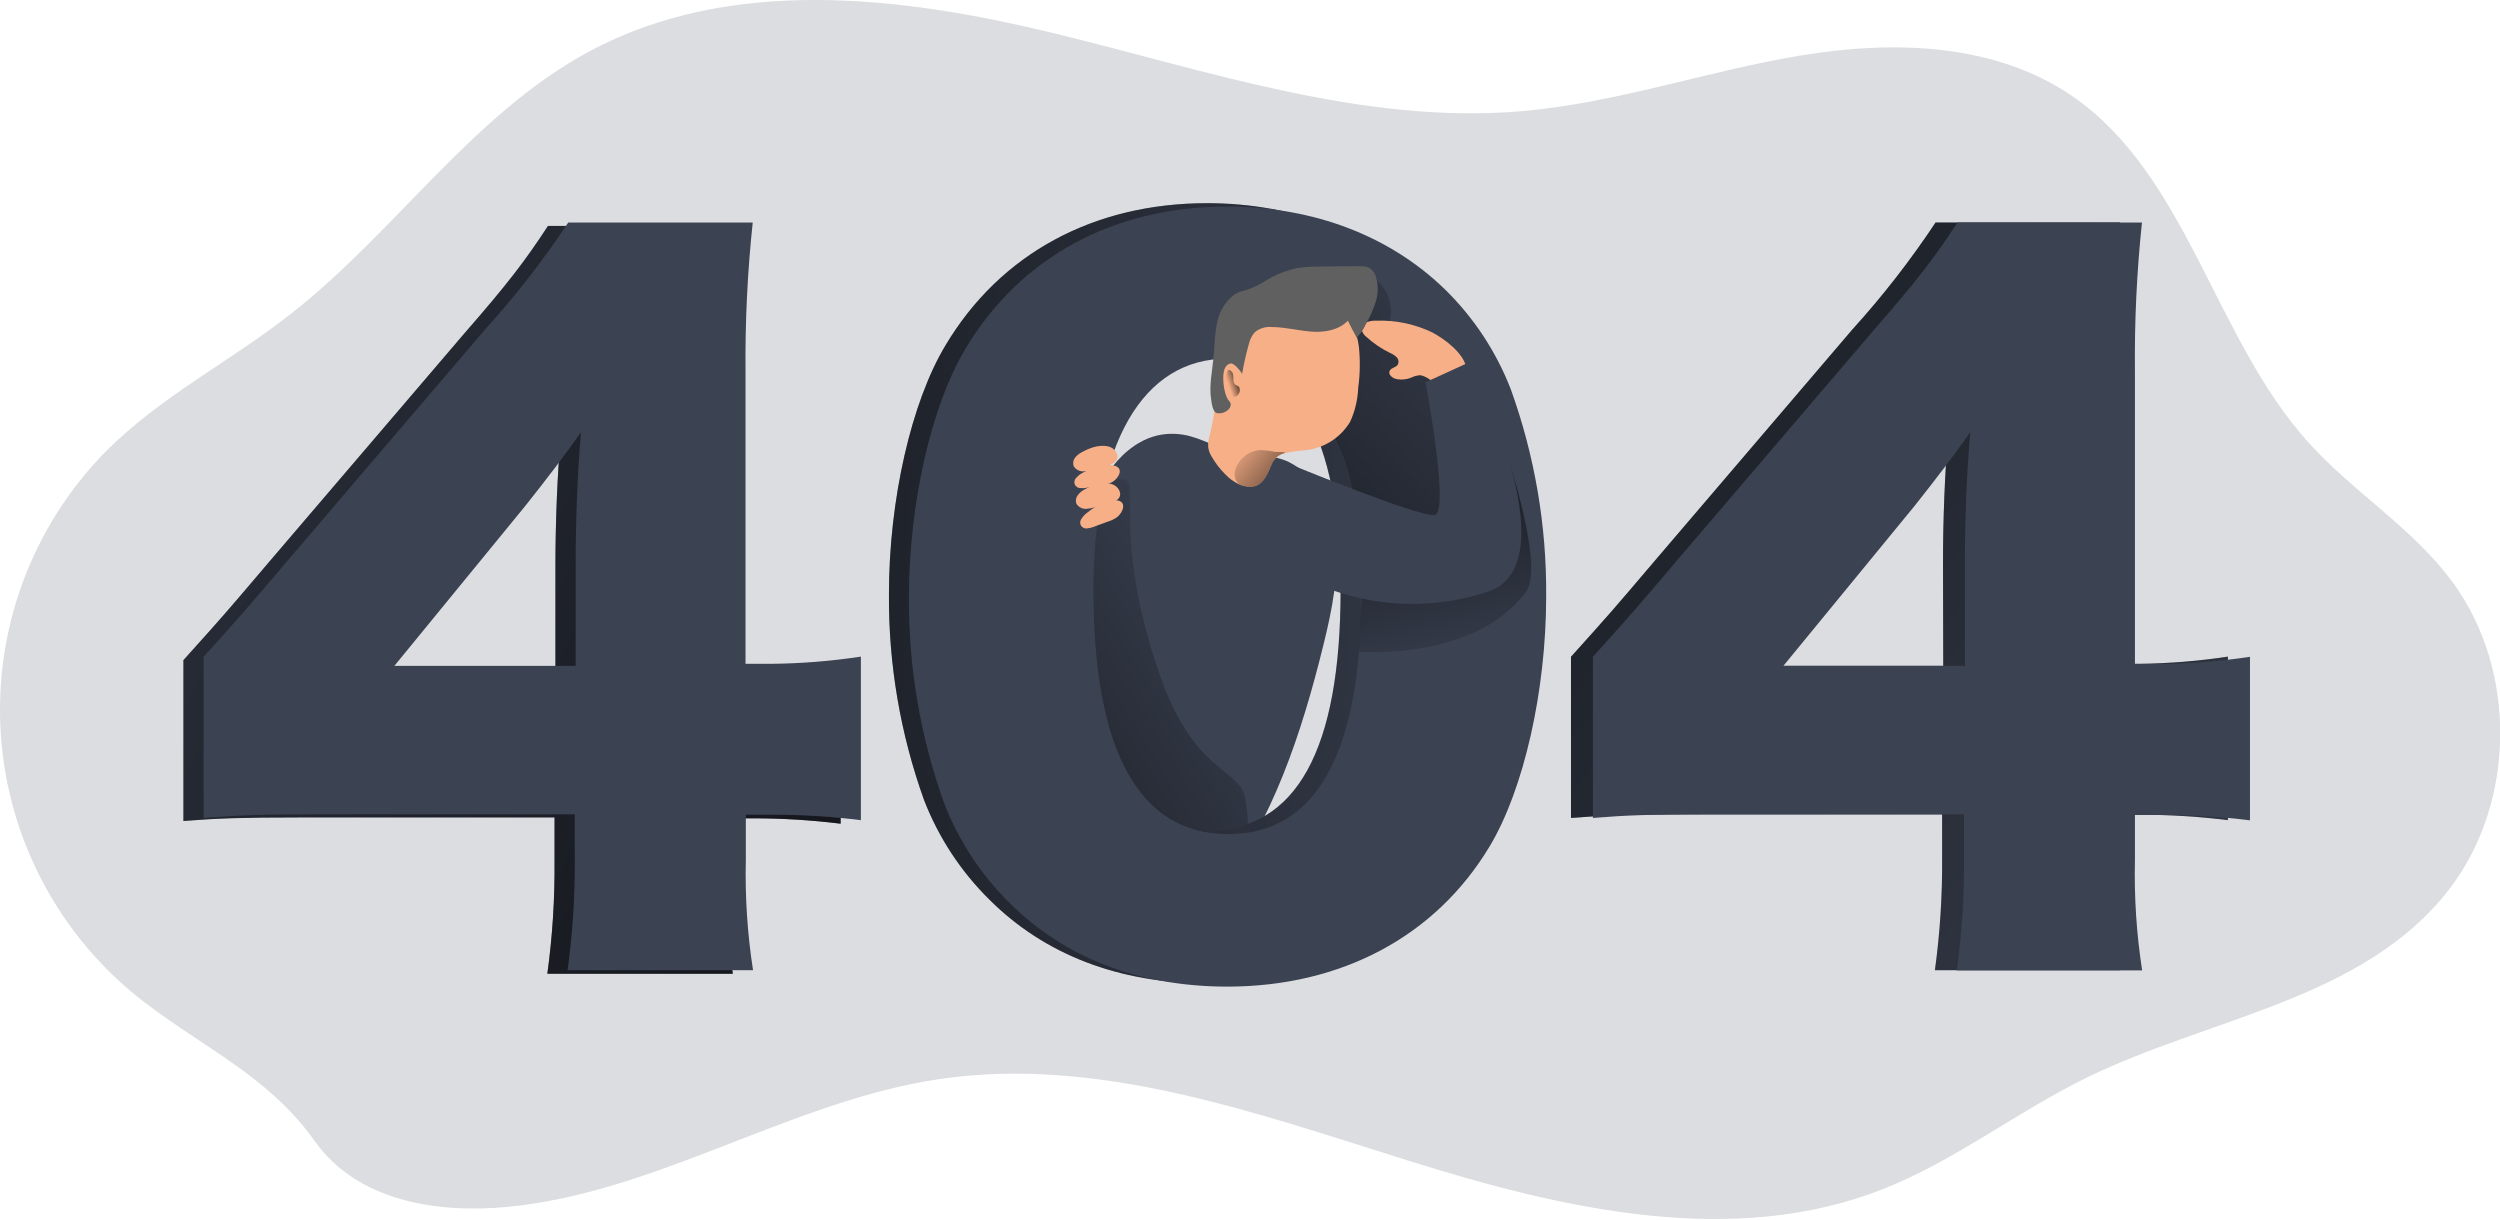
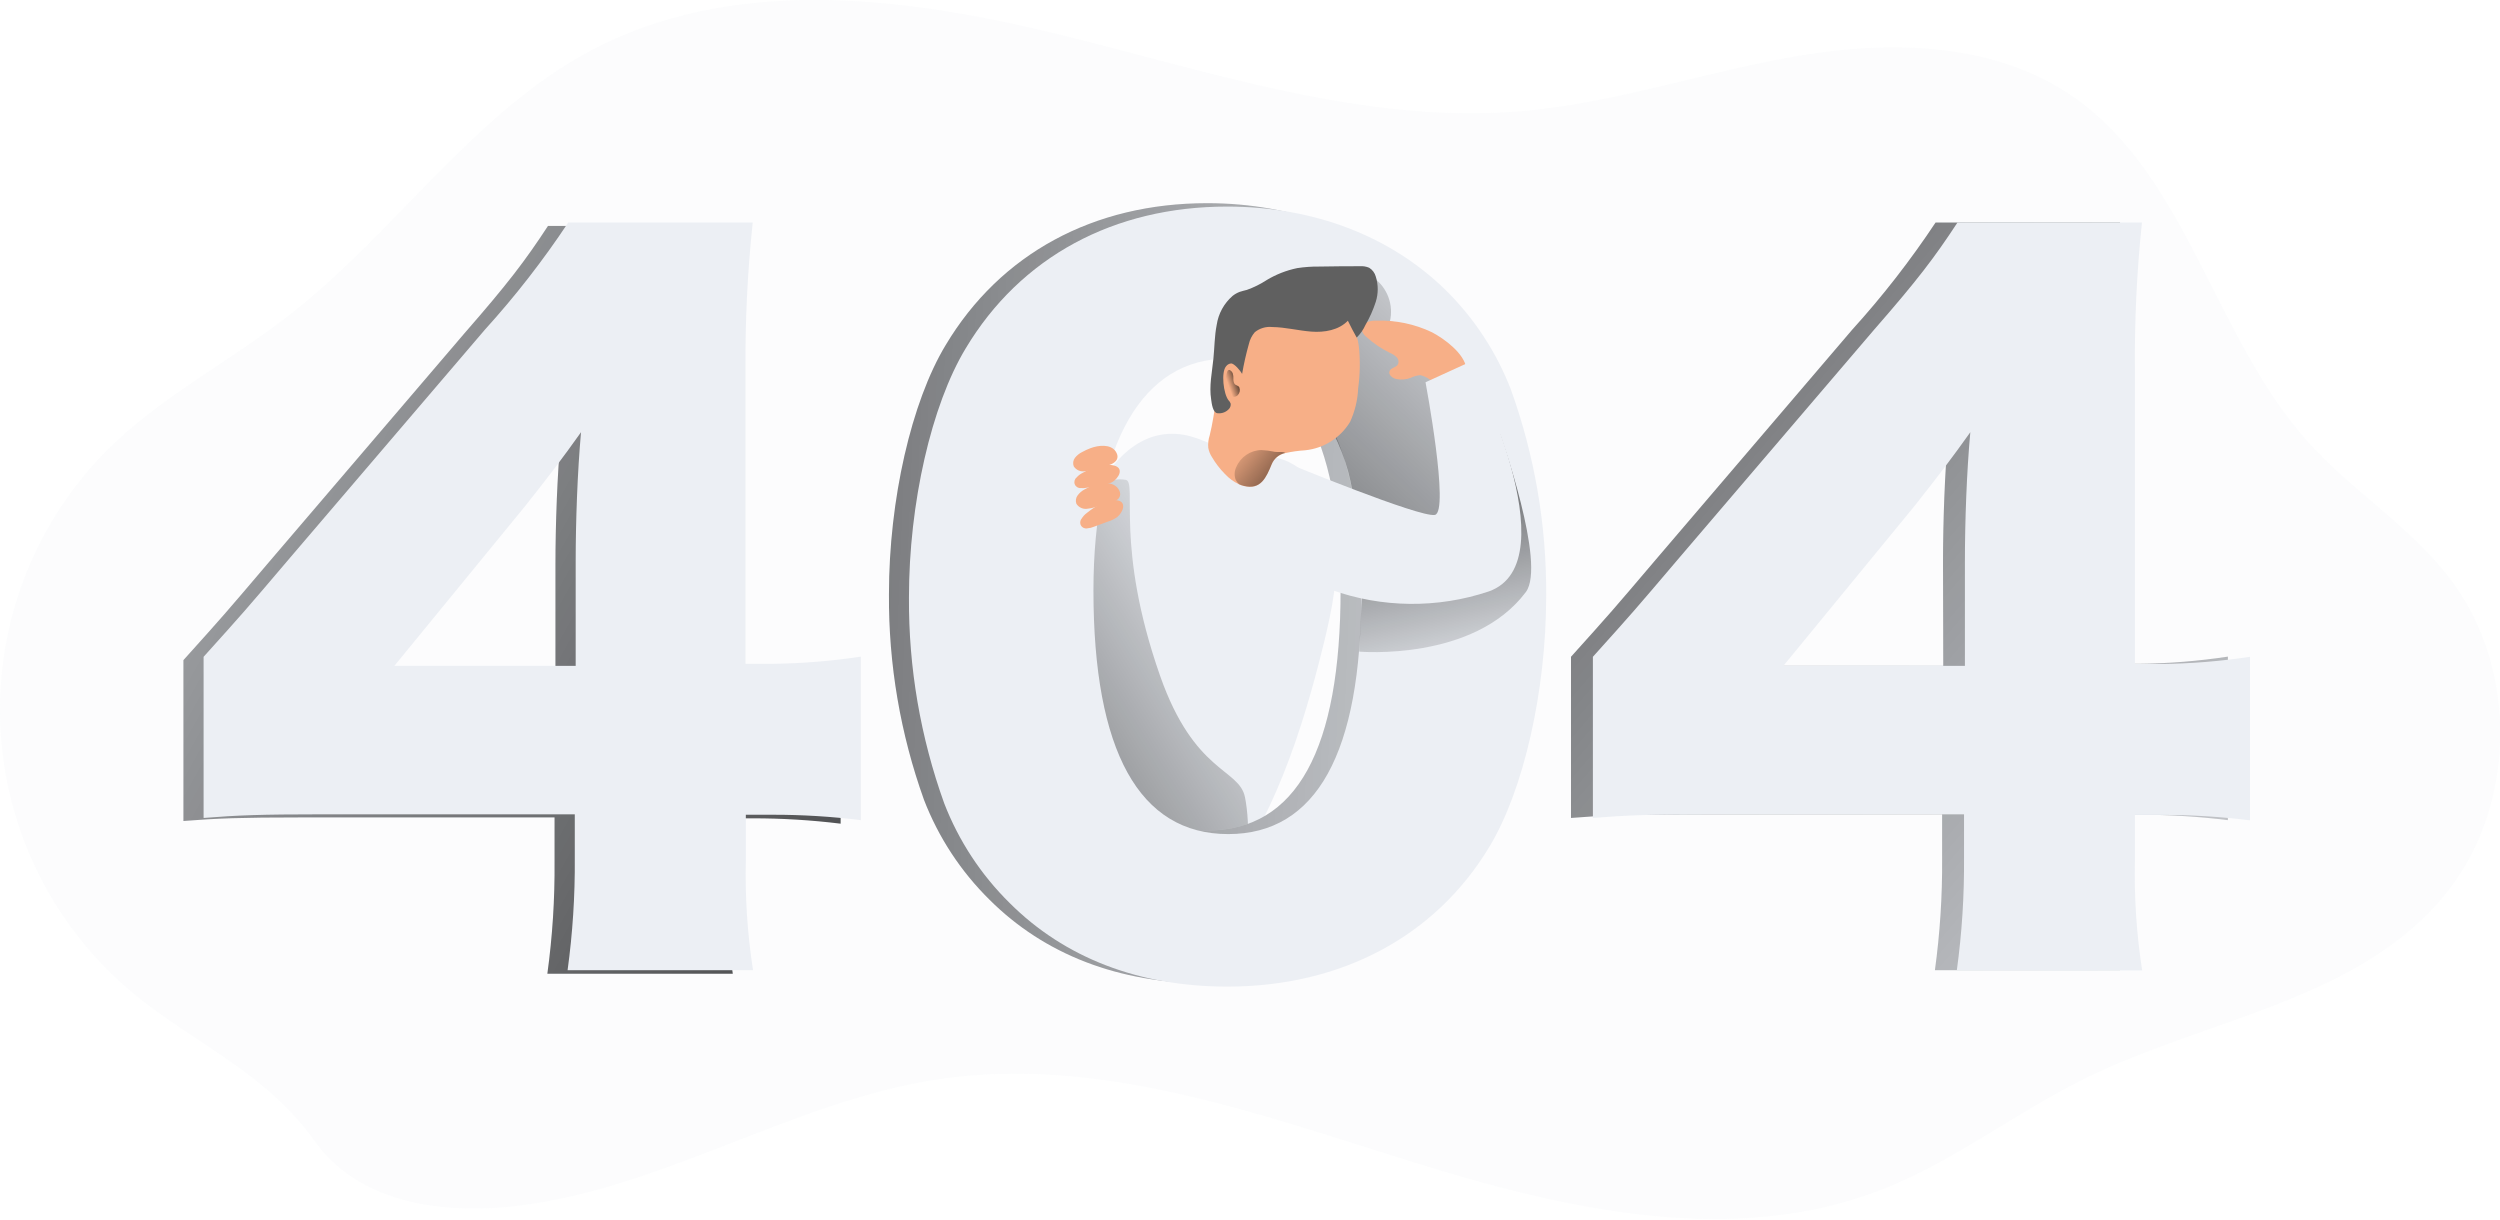
<svg xmlns="http://www.w3.org/2000/svg" xmlns:xlink="http://www.w3.org/1999/xlink" id="Layer_1" data-name="Layer 1" viewBox="0 0 420.07 204.87">
  <defs>
    <linearGradient id="linear-gradient" x1="-65" y1="72.16" x2="262.93" y2="255.66" gradientUnits="userSpaceOnUse">
      <stop offset="0" stop-opacity="0" />
      <stop offset="0.99" />
    </linearGradient>
    <linearGradient id="linear-gradient-2" x1="217.16" y1="164.75" x2="115.32" y2="227.42" xlink:href="#linear-gradient" />
    <linearGradient id="linear-gradient-3" x1="425.36" y1="249.21" x2="137.36" y2="3.69" xlink:href="#linear-gradient" />
    <linearGradient id="linear-gradient-4" x1="295.89" y1="167.21" x2="-18.16" y2="154.47" xlink:href="#linear-gradient" />
    <linearGradient id="linear-gradient-5" x1="259.24" y1="105.38" x2="169.04" y2="201.94" xlink:href="#linear-gradient" />
    <linearGradient id="linear-gradient-6" x1="246.43" y1="180.33" x2="233.21" y2="117.97" xlink:href="#linear-gradient" />
    <linearGradient id="linear-gradient-7" x1="206.63" y1="128.36" x2="209.22" y2="127.46" xlink:href="#linear-gradient" />
    <linearGradient id="linear-gradient-8" x1="207.32" y1="138.38" x2="222.61" y2="150.91" xlink:href="#linear-gradient" />
  </defs>
-   <path d="M24.31,232A61.89,61.89,0,0,1,18,139.67c9.16-9.24,21-15.18,31.16-23.18,17.57-13.75,30.58-33.61,50.18-44.11,23.6-12.65,52.2-9.31,78.12-3S229.42,84.73,256,82.45c15.83-1.37,31.07-6.73,46.75-9.34s32.88-2.14,46,7c19.1,13.39,23.64,40.45,39.31,57.9,7.59,8.46,17.67,14.48,24.39,23.68,10.81,14.79,10.53,37-.65,51.51-14.32,18.55-40.16,21.49-61,31.69-11.6,5.68-22,13.87-34,18.63-25.22,10-53.59,3.49-79.45-4.59s-52.5-17.8-79.27-13.84c-25,3.72-47.53,19.15-72.74,21.49-11.7,1.09-25.06-1-32.21-11.1C45.44,244.65,34.72,240,24.31,232Z" transform="translate(-0.27 -63.77)" fill="#3b4252" opacity="0.18" style="isolation:isolate" />
-   <path d="M31.09,174.69c6.79-7.55,6.79-7.55,14.49-16.61l32.77-38.35c7.25-8.31,10.12-12.08,14-18h31a217,217,0,0,0-1.21,25.06V175.9h4.38a105.88,105.88,0,0,0,15-1.21v27.48a120.64,120.64,0,0,0-14.8-.9h-4.53v7.55a105.46,105.46,0,0,0,1.21,18.57H92.24a131,131,0,0,0,1.21-18.87v-7.4H50.72c-9.82,0-14,.15-19.63.6Zm62.51-16c0-6.8.3-15.1.91-21.75-3,4.23-5.29,7.25-9.36,12.38L63.1,176.2H93.6Z" transform="translate(-0.27 -63.77)" fill="#3b4252" />
+   <path d="M24.31,232A61.89,61.89,0,0,1,18,139.67c9.16-9.24,21-15.18,31.16-23.18,17.57-13.75,30.58-33.61,50.18-44.11,23.6-12.65,52.2-9.31,78.12-3S229.42,84.73,256,82.45c15.83-1.37,31.07-6.73,46.75-9.34s32.88-2.14,46,7c19.1,13.39,23.64,40.45,39.31,57.9,7.59,8.46,17.67,14.48,24.39,23.68,10.81,14.79,10.53,37-.65,51.51-14.32,18.55-40.16,21.49-61,31.69-11.6,5.68-22,13.87-34,18.63-25.22,10-53.59,3.49-79.45-4.59s-52.5-17.8-79.27-13.84c-25,3.72-47.53,19.15-72.74,21.49-11.7,1.09-25.06-1-32.21-11.1C45.44,244.65,34.72,240,24.31,232Z" transform="translate(-0.27 -63.77)" fill="#eceff4" opacity="0.18" style="isolation:isolate" />
+   <path d="M31.09,174.69c6.79-7.55,6.79-7.55,14.49-16.61l32.77-38.35c7.25-8.31,10.12-12.08,14-18h31a217,217,0,0,0-1.21,25.06V175.9h4.38a105.88,105.88,0,0,0,15-1.21v27.48a120.64,120.64,0,0,0-14.8-.9h-4.53v7.55a105.46,105.46,0,0,0,1.21,18.57H92.24a131,131,0,0,0,1.21-18.87v-7.4H50.72c-9.82,0-14,.15-19.63.6Zm62.51-16c0-6.8.3-15.1.91-21.75-3,4.23-5.29,7.25-9.36,12.38L63.1,176.2H93.6Z" transform="translate(-0.27 -63.77)" fill="#eceff4" />
  <path d="M31.09,174.69c6.79-7.55,6.79-7.55,14.49-16.61l32.77-38.35c7.25-8.31,10.12-12.08,14-18h31a217,217,0,0,0-1.21,25.06V175.9h4.38a105.88,105.88,0,0,0,15-1.21v27.48a120.64,120.64,0,0,0-14.8-.9h-4.53v7.55a105.46,105.46,0,0,0,1.21,18.57H92.24a131,131,0,0,0,1.21-18.87v-7.4H50.72c-9.82,0-14,.15-19.63.6Zm62.51-16c0-6.8.3-15.1.91-21.75-3,4.23-5.29,7.25-9.36,12.38L63.1,176.2H93.6Z" transform="translate(-0.27 -63.77)" fill="url(#linear-gradient)" />
-   <path d="M199.13,136.82c3,.5,5.79,2.34,8.8,3,2.63.6,5.4.29,8,1.21,4.85,1.72,8,7.57,8.69,13.44s-.54,11.81-1.94,17.51C219,187,214,202,205,213.39c-.63.79-1.39,1.62-2.32,1.6a3.22,3.22,0,0,1-1.73-.81,28.88,28.88,0,0,1-5.15-4.51c-2.4-2.89-3.79-6.7-5-10.48-3.41-10.64-9.92-17.38-11.13-28.66C178.35,158.7,184.82,134.46,199.13,136.82Z" transform="translate(-0.27 -63.77)" fill="#3b4252" />
+   <path d="M199.13,136.82c3,.5,5.79,2.34,8.8,3,2.63.6,5.4.29,8,1.21,4.85,1.72,8,7.57,8.69,13.44s-.54,11.81-1.94,17.51C219,187,214,202,205,213.39c-.63.79-1.39,1.62-2.32,1.6a3.22,3.22,0,0,1-1.73-.81,28.88,28.88,0,0,1-5.15-4.51c-2.4-2.89-3.79-6.7-5-10.48-3.41-10.64-9.92-17.38-11.13-28.66C178.35,158.7,184.82,134.46,199.13,136.82Z" transform="translate(-0.27 -63.77)" fill="#eceff4" />
  <path d="M189.45,144.4a5.39,5.39,0,0,0-3.71.67,10.08,10.08,0,0,0-4.59,6.54,25.28,25.28,0,0,0-.29,8.19,110.85,110.85,0,0,0,4.63,23.58c.7,2.22-1.3,7.49.15,9.31,1.18,1.48.59,10.37,2.13,11.47,4.27,3.08,13.14,1.38,17.41,4.46,5.53,4,5.16-6.56,4.28-10.91-1-4.85-8.51-4-14.26-20.38C187.55,155.53,191.41,144.85,189.45,144.4Z" transform="translate(-0.27 -63.77)" fill="url(#linear-gradient-2)" />
-   <path d="M264.24,174.13c6.79-7.55,6.79-7.55,14.49-16.61l32.77-38.36a150.72,150.72,0,0,0,14-18h31a217,217,0,0,0-1.21,25.07v49.08h4.38a107.39,107.39,0,0,0,14.95-1.21v27.48a118.69,118.69,0,0,0-14.8-.91h-4.53v7.55a105.32,105.32,0,0,0,1.21,18.57H325.39A131,131,0,0,0,326.6,208v-7.4H283.87c-9.82,0-14.05.15-19.63.61Zm62.51-16c0-6.8.3-15.1.9-21.74-3,4.22-5.28,7.24-9.36,12.38l-22,26.88h30.5Z" transform="translate(-0.27 -63.77)" fill="#3b4252" />
+   <path d="M264.24,174.13c6.79-7.55,6.79-7.55,14.49-16.61l32.77-38.36a150.72,150.72,0,0,0,14-18h31a217,217,0,0,0-1.21,25.07v49.08h4.38a107.39,107.39,0,0,0,14.95-1.21v27.48a118.69,118.69,0,0,0-14.8-.91h-4.53v7.55a105.32,105.32,0,0,0,1.21,18.57H325.39A131,131,0,0,0,326.6,208v-7.4H283.87c-9.82,0-14.05.15-19.63.61Zm62.51-16c0-6.8.3-15.1.9-21.74-3,4.22-5.28,7.24-9.36,12.38l-22,26.88h30.5Z" transform="translate(-0.27 -63.77)" fill="#eceff4" />
  <path d="M264.24,174.13c6.79-7.55,6.79-7.55,14.49-16.61l32.77-38.36a150.72,150.72,0,0,0,14-18h31a217,217,0,0,0-1.21,25.07v49.08h4.38a107.39,107.39,0,0,0,14.95-1.21v27.48a118.69,118.69,0,0,0-14.8-.91h-4.53v7.55a105.32,105.32,0,0,0,1.21,18.57H325.39A131,131,0,0,0,326.6,208v-7.4H283.87c-9.82,0-14.05.15-19.63.61Zm62.51-16c0-6.8.3-15.1.9-21.74-3,4.22-5.28,7.24-9.36,12.38l-22,26.88h30.5Z" transform="translate(-0.27 -63.77)" fill="url(#linear-gradient-3)" />
-   <path d="M166.53,214.94a47.64,47.64,0,0,1-11-16.77,100.34,100.34,0,0,1-5.89-34.58c0-15.85,3.78-32.31,9.52-41.82,9.21-15.41,24.91-23.86,43.94-23.86,14.65,0,27.48,5,36.69,14a47.6,47.6,0,0,1,11,16.76,100.62,100.62,0,0,1,5.88,34.73c0,15.86-3.77,32.47-9.51,42C238.1,220.52,222.25,229,203.07,229,188.27,229,175.74,224.14,166.53,214.94Zm14-52.55c0,27,7.7,40.92,22.65,40.92s22.35-13.59,22.35-40.47c0-25.82-7.85-39.41-22.5-39.41C188.88,123.43,180.57,137.77,180.57,162.39Z" transform="translate(-0.27 -63.77)" fill="#3b4252" />
+   <path d="M166.53,214.94a47.64,47.64,0,0,1-11-16.77,100.34,100.34,0,0,1-5.89-34.58c0-15.85,3.78-32.31,9.52-41.82,9.21-15.41,24.91-23.86,43.94-23.86,14.65,0,27.48,5,36.69,14a47.6,47.6,0,0,1,11,16.76,100.62,100.62,0,0,1,5.88,34.73c0,15.86-3.77,32.47-9.51,42C238.1,220.52,222.25,229,203.07,229,188.27,229,175.74,224.14,166.53,214.94Zm14-52.55c0,27,7.7,40.92,22.65,40.92s22.35-13.59,22.35-40.47c0-25.82-7.85-39.41-22.5-39.41C188.88,123.43,180.57,137.77,180.57,162.39Z" transform="translate(-0.27 -63.77)" fill="#eceff4" />
  <path d="M166.53,214.94a47.64,47.64,0,0,1-11-16.77,100.34,100.34,0,0,1-5.89-34.58c0-15.85,3.78-32.31,9.52-41.82,9.21-15.41,24.91-23.86,43.94-23.86,14.65,0,27.48,5,36.69,14a47.6,47.6,0,0,1,11,16.76,100.62,100.62,0,0,1,5.88,34.73c0,15.86-3.77,32.47-9.51,42C238.1,220.52,222.25,229,203.07,229,188.27,229,175.74,224.14,166.53,214.94Zm14-52.55c0,27,7.7,40.92,22.65,40.92s22.35-13.59,22.35-40.47c0-25.82-7.85-39.41-22.5-39.41C188.88,123.43,180.57,137.77,180.57,162.39Z" transform="translate(-0.27 -63.77)" fill="url(#linear-gradient-4)" />
-   <path d="M34.48,174.13c6.8-7.55,6.8-7.55,14.5-16.61l32.77-38.36a150.72,150.72,0,0,0,14-18h31a217,217,0,0,0-1.21,25.07v49.08h4.38a107.39,107.39,0,0,0,15-1.21v27.48a118.69,118.69,0,0,0-14.8-.91h-4.53v7.55a105.32,105.32,0,0,0,1.21,18.57H95.64A131,131,0,0,0,96.85,208v-7.4H54.11c-9.81,0-14,.15-19.63.61Zm62.52-16c0-6.8.3-15.1.9-21.74-3,4.22-5.28,7.24-9.36,12.38l-22,26.88H97Z" transform="translate(-0.27 -63.77)" fill="#3b4252" />
-   <path d="M169.92,215.5a47.62,47.62,0,0,1-11-16.76A100.34,100.34,0,0,1,153,164.16c0-15.85,3.78-32.31,9.52-41.83,9.21-15.4,24.91-23.85,43.94-23.85,14.64,0,27.48,5,36.69,14a47.48,47.48,0,0,1,11,16.76A100.35,100.35,0,0,1,260.07,164c0,15.85-3.77,32.47-9.51,42-9.06,15.1-24.92,23.55-44.09,23.55C191.67,229.54,179.14,224.71,169.92,215.5ZM184,163c0,27,7.7,40.92,22.65,40.92,14.8,0,22.35-13.59,22.35-40.46,0-25.83-7.86-39.42-22.5-39.42C192.27,124,184,138.34,184,163Z" transform="translate(-0.27 -63.77)" fill="#3b4252" />
+   <path d="M34.48,174.13c6.8-7.55,6.8-7.55,14.5-16.61l32.77-38.36a150.72,150.72,0,0,0,14-18h31a217,217,0,0,0-1.21,25.07v49.08h4.38a107.39,107.39,0,0,0,15-1.21v27.48a118.69,118.69,0,0,0-14.8-.91h-4.53v7.55a105.32,105.32,0,0,0,1.21,18.57H95.64A131,131,0,0,0,96.85,208v-7.4H54.11c-9.81,0-14,.15-19.63.61Zm62.52-16c0-6.8.3-15.1.9-21.74-3,4.22-5.28,7.24-9.36,12.38l-22,26.88H97Z" transform="translate(-0.27 -63.77)" fill="#eceff4" />
+   <path d="M169.92,215.5a47.62,47.62,0,0,1-11-16.76A100.34,100.34,0,0,1,153,164.16c0-15.85,3.78-32.31,9.52-41.83,9.21-15.4,24.91-23.85,43.94-23.85,14.64,0,27.48,5,36.69,14a47.48,47.48,0,0,1,11,16.76A100.35,100.35,0,0,1,260.07,164c0,15.85-3.77,32.47-9.51,42-9.06,15.1-24.92,23.55-44.09,23.55C191.67,229.54,179.14,224.71,169.92,215.5ZM184,163c0,27,7.7,40.92,22.65,40.92,14.8,0,22.35-13.59,22.35-40.46,0-25.83-7.86-39.42-22.5-39.42C192.27,124,184,138.34,184,163Z" transform="translate(-0.27 -63.77)" fill="#eceff4" />
  <path d="M231.1,110.45a7.06,7.06,0,0,1,2.71,7.34,14.34,14.34,0,0,1,9.74,5.2,18.8,18.8,0,0,1,3.75,9.77,51.3,51.3,0,0,1-.23,10.58,11,11,0,0,1-.74,3.54,7.5,7.5,0,0,1-5.13,3.85,22.09,22.09,0,0,1-6.6.31l-5.25-.28a1.08,1.08,0,0,1-.5-.11,1,1,0,0,1-.35-.72c-.36-2.15-.91-3.09-1.3-5.24a33.51,33.51,0,0,0-5.6-12.59,4.72,4.72,0,0,1-1-1.95,5.29,5.29,0,0,1,.64-2.86A39.39,39.39,0,0,0,223,122a55.82,55.82,0,0,1,1.65-6.38,9.36,9.36,0,0,1,4-5.08" transform="translate(-0.27 -63.77)" fill="url(#linear-gradient-5)" />
  <path d="M228.65,173.26s19.22,1.7,28-10c3.5-4.64-4.3-26.5-4.3-26.5l-8.87,15.88-14,3.18Z" transform="translate(-0.27 -63.77)" fill="url(#linear-gradient-6)" />
-   <path d="M267.92,174.13c6.79-7.55,6.79-7.55,14.49-16.61l32.77-38.36c7.25-8.3,10.12-12.08,14-18h31A217,217,0,0,0,359,126.26v49.08h4.38a107.39,107.39,0,0,0,14.95-1.21v27.48a118.69,118.69,0,0,0-14.8-.91H359v7.55a105.32,105.32,0,0,0,1.21,18.57H329.07A131,131,0,0,0,330.28,208v-7.4H287.55c-9.82,0-14.05.15-19.63.61Zm62.51-16c0-6.8.3-15.1.91-21.74-3,4.22-5.29,7.24-9.36,12.38l-22.05,26.88h30.5Z" transform="translate(-0.27 -63.77)" fill="#3b4252" />
+   <path d="M267.92,174.13c6.79-7.55,6.79-7.55,14.49-16.61l32.77-38.36c7.25-8.3,10.12-12.08,14-18h31A217,217,0,0,0,359,126.26v49.08h4.38a107.39,107.39,0,0,0,14.95-1.21v27.48a118.69,118.69,0,0,0-14.8-.91H359v7.55a105.32,105.32,0,0,0,1.21,18.57H329.07A131,131,0,0,0,330.28,208v-7.4H287.55c-9.82,0-14.05.15-19.63.61Zm62.51-16c0-6.8.3-15.1.91-21.74-3,4.22-5.29,7.24-9.36,12.38l-22.05,26.88h30.5Z" transform="translate(-0.27 -63.77)" fill="#eceff4" />
  <path d="M183.55,139.06a10.18,10.18,0,0,0-1.5.69,3.47,3.47,0,0,0-1.16.95,1.48,1.48,0,0,0-.2,1.43,1.86,1.86,0,0,0,1.93.81c1.23-.12,2.37-.73,3.6-.94s2.39-1.06,1.52-2.37S184.78,138.6,183.55,139.06Z" transform="translate(-0.27 -63.77)" fill="#f7af87" />
  <path d="M187.47,142c-1.8-.47-3.68.32-5.3,1.23a3.13,3.13,0,0,0-1,.77,1,1,0,0,0,.69,1.78,3.39,3.39,0,0,0,1.1-.07l2.49-.43a5.34,5.34,0,0,0,1.67-.48C188.25,144.14,189.21,142.43,187.47,142Z" transform="translate(-0.27 -63.77)" fill="#f7af87" />
  <path d="M184,145.31a11.38,11.38,0,0,0-1.5.7,3.47,3.47,0,0,0-1.16,1,1.49,1.49,0,0,0-.2,1.42,1.86,1.86,0,0,0,1.93.81c1.23-.12,2.37-.73,3.6-.94s2.39-1.05,1.52-2.37S185.21,144.85,184,145.31Z" transform="translate(-0.27 -63.77)" fill="#f7af87" />
  <path d="M187.88,147.83c-1.85-.15-3.56,1-5,2.14a3.28,3.28,0,0,0-.87.95,1,1,0,0,0,1,1.62,3.3,3.3,0,0,0,1.06-.26l2.37-.87a5.34,5.34,0,0,0,1.57-.77C189,149.82,189.67,148,187.88,147.83Z" transform="translate(-0.27 -63.77)" fill="#f7af87" />
  <path d="M240.88,119.6a20.16,20.16,0,0,0-9.35-1.95,3.9,3.9,0,0,0-1.6.26,1.4,1.4,0,0,0-.84,1.28,1.94,1.94,0,0,0,.76,1.18,17,17,0,0,0,3.94,2.68,3.51,3.51,0,0,1,1.16.75,1.06,1.06,0,0,1,.17,1.27c-.33.46-1.09.48-1.34,1-.33.65.5,1.29,1.22,1.41a4.43,4.43,0,0,0,2.28-.21,4.25,4.25,0,0,1,1.64-.46,4,4,0,0,1,1.56.71c1.58.9,6.49.93,6.18-1.81C246.37,123.17,242.9,120.65,240.88,119.6Z" transform="translate(-0.27 -63.77)" fill="#f7af87" />
-   <path d="M216.72,141.65s22.11,9.11,24.64,8.64S239.8,128,239.8,128l7.54-3.45s17,33.7,3.08,38.6a40.45,40.45,0,0,1-26.48-.28Z" transform="translate(-0.27 -63.77)" fill="#3b4252" />
+   <path d="M216.72,141.65s22.11,9.11,24.64,8.64S239.8,128,239.8,128l7.54-3.45s17,33.7,3.08,38.6a40.45,40.45,0,0,1-26.48-.28Z" transform="translate(-0.27 -63.77)" fill="#eceff4" />
  <path d="M228.48,129a14.94,14.94,0,0,1-1.36,5.66,10,10,0,0,1-7.55,4.77,22.39,22.39,0,0,0-3.34.47,3.15,3.15,0,0,0-2.29,1.91c-.89,2.16-1.81,4.35-4.68,3.62a3.6,3.6,0,0,1-.78-.27,7.72,7.72,0,0,1-2.39-1.75,14.39,14.39,0,0,1-2.18-2.84,4.15,4.15,0,0,1-.62-1.58,5.16,5.16,0,0,1,.24-2.05c1-4,1.16-8.53,2.58-12.43a18.24,18.24,0,0,1,7.86-9.42c3.59-2.09,8.58-2.12,11.63.73a10.5,10.5,0,0,1,3,6.2A29.12,29.12,0,0,1,228.48,129Z" transform="translate(-0.27 -63.77)" fill="#f7af87" />
  <path d="M204.16,124c.19-1.88.18-3.79.55-5.64a8,8,0,0,1,2.67-4.87,4.44,4.44,0,0,1,1.2-.68c.39-.14.8-.22,1.2-.33a15.76,15.76,0,0,0,3.34-1.66,16.49,16.49,0,0,1,5.12-2,22.74,22.74,0,0,1,3.69-.26q3.4-.06,6.83-.06a3.36,3.36,0,0,1,1.57.26,2.53,2.53,0,0,1,1.11,1.48,7.05,7.05,0,0,1,0,4.24,20.22,20.22,0,0,1-1.75,3.92,6.84,6.84,0,0,1-1.46,2.09c-.53-.92-1-1.87-1.48-2.83-1.53,1.59-3.94,2-6.14,1.83s-4.36-.74-6.56-.77a4,4,0,0,0-2.94.87,4.6,4.6,0,0,0-1,2,49.56,49.56,0,0,0-1.13,5c-.26-.49-1.31-1.77-1.86-1.75a1.16,1.16,0,0,0-.81.45c-.91,1-.46,4.67.38,5.73a1.44,1.44,0,0,1,.37.58,1.12,1.12,0,0,1-.24.83,2.23,2.23,0,0,1-1.9.78c-.88,0-1.05-1.68-1.14-2.3C203.41,128.6,203.94,126.27,204.16,124Z" transform="translate(-0.27 -63.77)" fill="#606060" />
  <path d="M207.67,128.22a1.67,1.67,0,0,1-.16-.83,2.42,2.42,0,0,0-.09-.85,1.09,1.09,0,0,0-.51-.59.38.38,0,0,0-.21,0,.39.39,0,0,0-.23.28,5,5,0,0,0,.11,3.35,1.33,1.33,0,0,0,.77.86,1,1,0,0,0,.91-.28,1.23,1.23,0,0,0,.26-1.27C208.35,128.49,207.88,128.58,207.67,128.22Z" transform="translate(-0.27 -63.77)" fill="url(#linear-gradient-7)" />
  <path d="M216.23,139.88a3.15,3.15,0,0,0-2.29,1.91c-.89,2.16-1.81,4.35-4.68,3.62a3.6,3.6,0,0,1-.78-.27,2.33,2.33,0,0,1-.58-.75,2.69,2.69,0,0,1,.08-2.1,4.69,4.69,0,0,1,4.22-2.9,13.45,13.45,0,0,1,2.27.3c.46.06,1,0,1.42.05A.87.87,0,0,1,216.23,139.88Z" transform="translate(-0.27 -63.77)" fill="url(#linear-gradient-8)" />
</svg>
